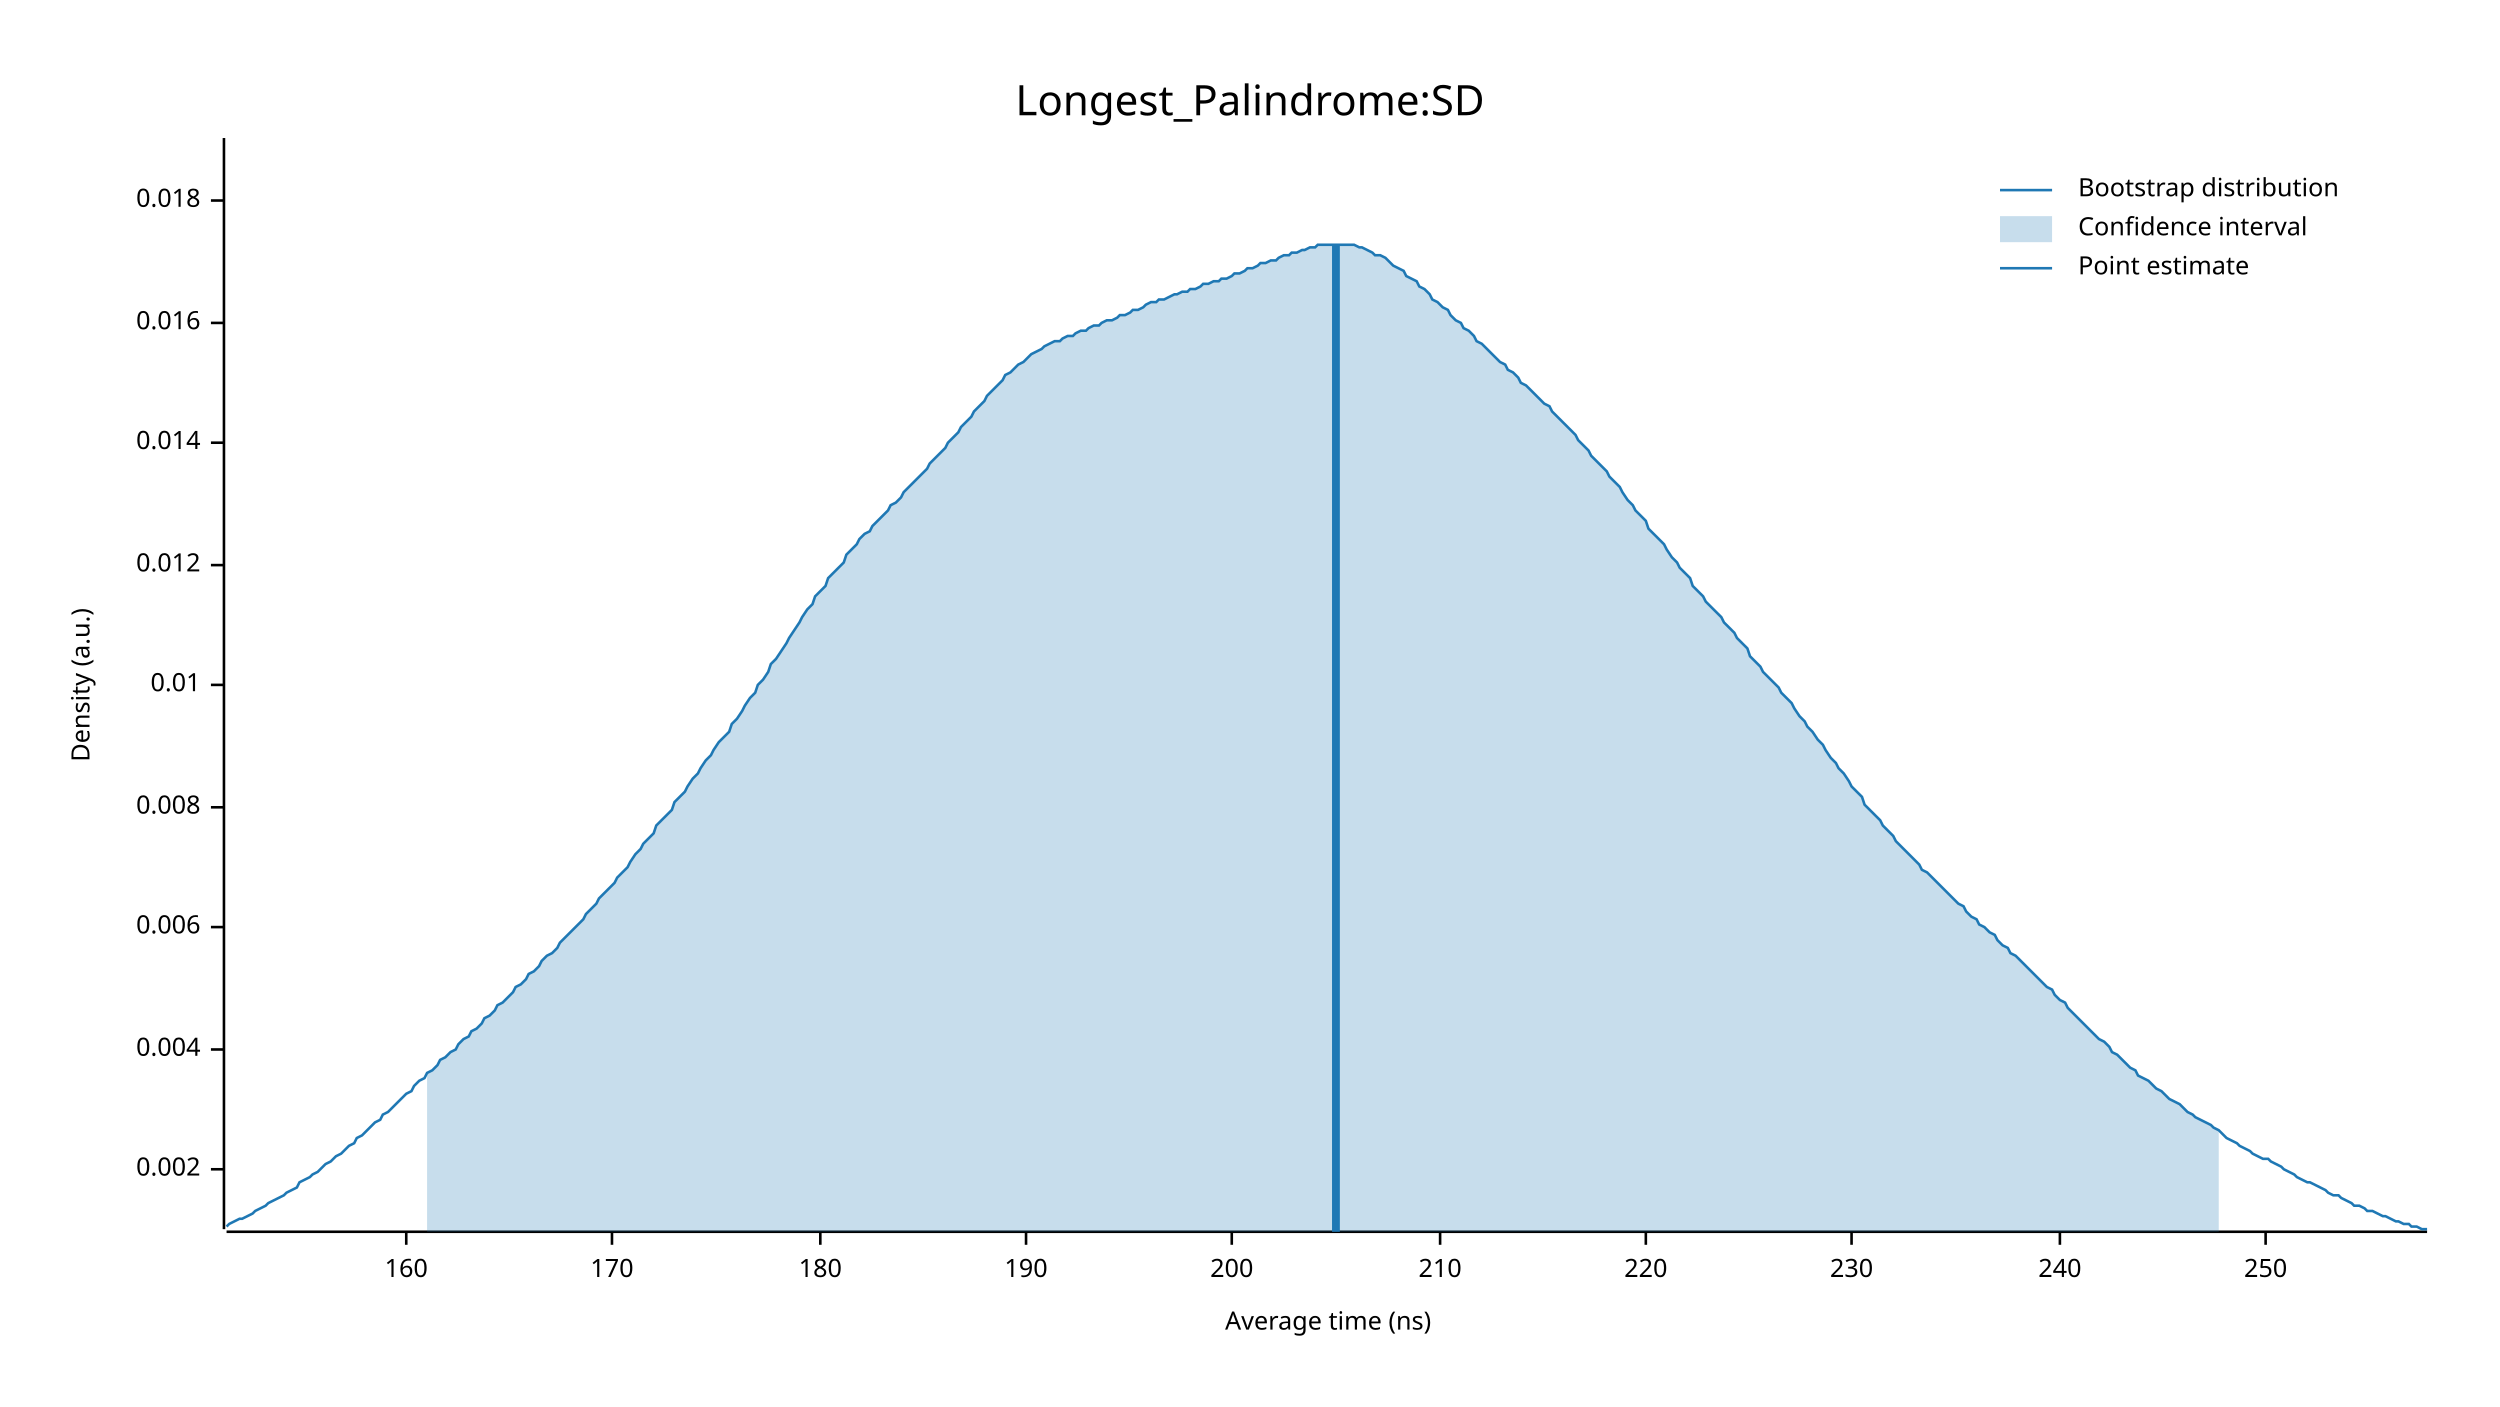
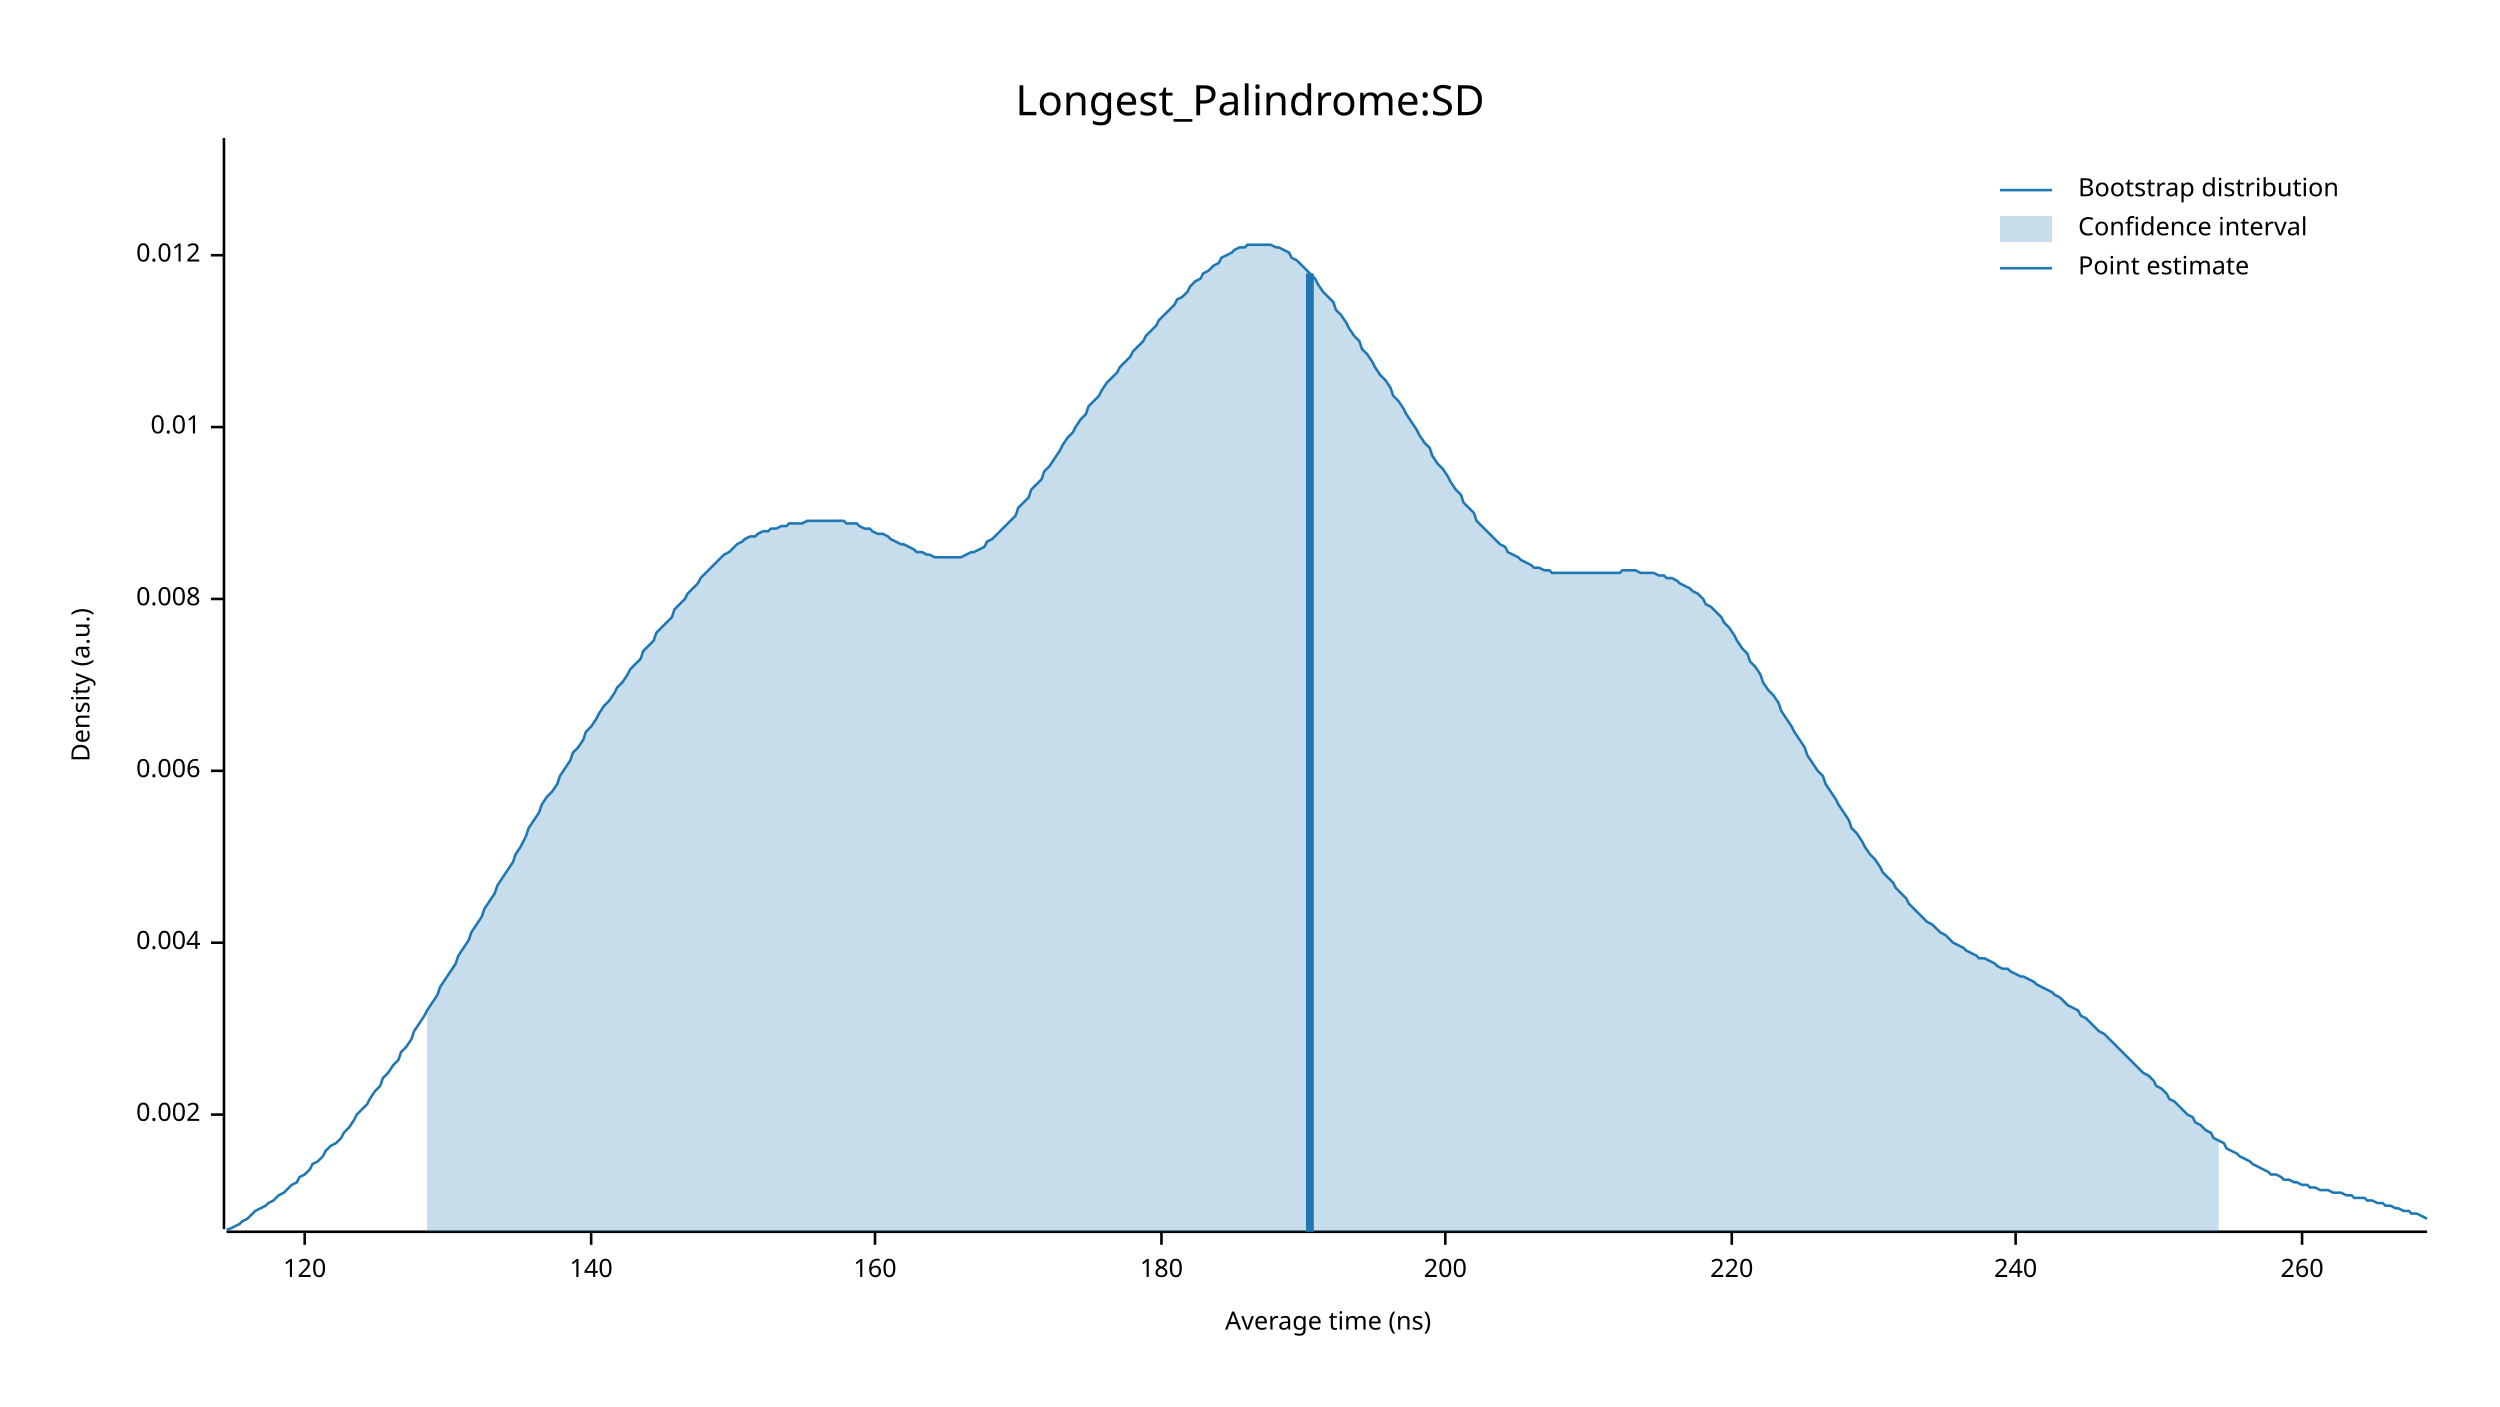
<svg xmlns="http://www.w3.org/2000/svg" width="960" height="540" viewBox="0 0 960 540">
  <text x="480" y="32" dy="0.76em" text-anchor="middle" font-family="sans-serif" font-size="16.129" opacity="1" fill="#000000">
Longest_Palindrome:SD
</text>
  <text x="27" y="263" dy="0.76em" text-anchor="middle" font-family="sans-serif" font-size="9.677" opacity="1" fill="#000000" transform="rotate(270, 27, 263)">
Density (a.u.)
</text>
  <text x="510" y="513" dy="-0.5ex" text-anchor="middle" font-family="sans-serif" font-size="9.677" opacity="1" fill="#000000">
Average time (ns)
</text>
  <polyline fill="none" opacity="1" stroke="#000000" stroke-width="1" points="86,53 86,472 " />
-   <text x="77" y="449" dy="0.5ex" text-anchor="end" font-family="sans-serif" font-size="9.677" opacity="1" fill="#000000">
+   <text x="77" y="428" dy="0.5ex" text-anchor="end" font-family="sans-serif" font-size="9.677" opacity="1" fill="#000000">
0.002
</text>
-   <polyline fill="none" opacity="1" stroke="#000000" stroke-width="1" points="81,449 86,449 " />
-   <text x="77" y="403" dy="0.5ex" text-anchor="end" font-family="sans-serif" font-size="9.677" opacity="1" fill="#000000">
+   <polyline fill="none" opacity="1" stroke="#000000" stroke-width="1" points="81,428 86,428 " />
+   <text x="77" y="362" dy="0.5ex" text-anchor="end" font-family="sans-serif" font-size="9.677" opacity="1" fill="#000000">
0.004
</text>
-   <polyline fill="none" opacity="1" stroke="#000000" stroke-width="1" points="81,403 86,403 " />
-   <text x="77" y="356" dy="0.5ex" text-anchor="end" font-family="sans-serif" font-size="9.677" opacity="1" fill="#000000">
+   <polyline fill="none" opacity="1" stroke="#000000" stroke-width="1" points="81,362 86,362 " />
+   <text x="77" y="296" dy="0.5ex" text-anchor="end" font-family="sans-serif" font-size="9.677" opacity="1" fill="#000000">
0.006
</text>
-   <polyline fill="none" opacity="1" stroke="#000000" stroke-width="1" points="81,356 86,356 " />
-   <text x="77" y="310" dy="0.5ex" text-anchor="end" font-family="sans-serif" font-size="9.677" opacity="1" fill="#000000">
+   <polyline fill="none" opacity="1" stroke="#000000" stroke-width="1" points="81,296 86,296 " />
+   <text x="77" y="230" dy="0.5ex" text-anchor="end" font-family="sans-serif" font-size="9.677" opacity="1" fill="#000000">
0.008
</text>
-   <polyline fill="none" opacity="1" stroke="#000000" stroke-width="1" points="81,310 86,310 " />
-   <text x="77" y="263" dy="0.5ex" text-anchor="end" font-family="sans-serif" font-size="9.677" opacity="1" fill="#000000">
+   <polyline fill="none" opacity="1" stroke="#000000" stroke-width="1" points="81,230 86,230 " />
+   <text x="77" y="164" dy="0.5ex" text-anchor="end" font-family="sans-serif" font-size="9.677" opacity="1" fill="#000000">
0.01
</text>
-   <polyline fill="none" opacity="1" stroke="#000000" stroke-width="1" points="81,263 86,263 " />
-   <text x="77" y="217" dy="0.5ex" text-anchor="end" font-family="sans-serif" font-size="9.677" opacity="1" fill="#000000">
+   <polyline fill="none" opacity="1" stroke="#000000" stroke-width="1" points="81,164 86,164 " />
+   <text x="77" y="98" dy="0.5ex" text-anchor="end" font-family="sans-serif" font-size="9.677" opacity="1" fill="#000000">
0.012
</text>
-   <polyline fill="none" opacity="1" stroke="#000000" stroke-width="1" points="81,217 86,217 " />
-   <text x="77" y="170" dy="0.5ex" text-anchor="end" font-family="sans-serif" font-size="9.677" opacity="1" fill="#000000">
- 0.014
+   <polyline fill="none" opacity="1" stroke="#000000" stroke-width="1" points="81,98 86,98 " />
+   <polyline fill="none" opacity="1" stroke="#000000" stroke-width="1" points="87,473 932,473 " />
+   <text x="117" y="483" dy="0.76em" text-anchor="middle" font-family="sans-serif" font-size="9.677" opacity="1" fill="#000000">
+ 120
</text>
-   <polyline fill="none" opacity="1" stroke="#000000" stroke-width="1" points="81,170 86,170 " />
-   <text x="77" y="124" dy="0.5ex" text-anchor="end" font-family="sans-serif" font-size="9.677" opacity="1" fill="#000000">
- 0.016
+   <polyline fill="none" opacity="1" stroke="#000000" stroke-width="1" points="117,473 117,478 " />
+   <text x="227" y="483" dy="0.76em" text-anchor="middle" font-family="sans-serif" font-size="9.677" opacity="1" fill="#000000">
+ 140
</text>
-   <polyline fill="none" opacity="1" stroke="#000000" stroke-width="1" points="81,124 86,124 " />
-   <text x="77" y="77" dy="0.5ex" text-anchor="end" font-family="sans-serif" font-size="9.677" opacity="1" fill="#000000">
- 0.018
- </text>
-   <polyline fill="none" opacity="1" stroke="#000000" stroke-width="1" points="81,77 86,77 " />
-   <polyline fill="none" opacity="1" stroke="#000000" stroke-width="1" points="87,473 932,473 " />
-   <text x="156" y="483" dy="0.76em" text-anchor="middle" font-family="sans-serif" font-size="9.677" opacity="1" fill="#000000">
+   <polyline fill="none" opacity="1" stroke="#000000" stroke-width="1" points="227,473 227,478 " />
+   <text x="336" y="483" dy="0.76em" text-anchor="middle" font-family="sans-serif" font-size="9.677" opacity="1" fill="#000000">
160
</text>
-   <polyline fill="none" opacity="1" stroke="#000000" stroke-width="1" points="156,473 156,478 " />
-   <text x="235" y="483" dy="0.76em" text-anchor="middle" font-family="sans-serif" font-size="9.677" opacity="1" fill="#000000">
- 170
- </text>
-   <polyline fill="none" opacity="1" stroke="#000000" stroke-width="1" points="235,473 235,478 " />
-   <text x="315" y="483" dy="0.76em" text-anchor="middle" font-family="sans-serif" font-size="9.677" opacity="1" fill="#000000">
+   <polyline fill="none" opacity="1" stroke="#000000" stroke-width="1" points="336,473 336,478 " />
+   <text x="446" y="483" dy="0.76em" text-anchor="middle" font-family="sans-serif" font-size="9.677" opacity="1" fill="#000000">
180
</text>
-   <polyline fill="none" opacity="1" stroke="#000000" stroke-width="1" points="315,473 315,478 " />
-   <text x="394" y="483" dy="0.76em" text-anchor="middle" font-family="sans-serif" font-size="9.677" opacity="1" fill="#000000">
- 190
- </text>
-   <polyline fill="none" opacity="1" stroke="#000000" stroke-width="1" points="394,473 394,478 " />
-   <text x="473" y="483" dy="0.76em" text-anchor="middle" font-family="sans-serif" font-size="9.677" opacity="1" fill="#000000">
+   <polyline fill="none" opacity="1" stroke="#000000" stroke-width="1" points="446,473 446,478 " />
+   <text x="555" y="483" dy="0.76em" text-anchor="middle" font-family="sans-serif" font-size="9.677" opacity="1" fill="#000000">
200
</text>
-   <polyline fill="none" opacity="1" stroke="#000000" stroke-width="1" points="473,473 473,478 " />
-   <text x="553" y="483" dy="0.76em" text-anchor="middle" font-family="sans-serif" font-size="9.677" opacity="1" fill="#000000">
- 210
- </text>
-   <polyline fill="none" opacity="1" stroke="#000000" stroke-width="1" points="553,473 553,478 " />
-   <text x="632" y="483" dy="0.76em" text-anchor="middle" font-family="sans-serif" font-size="9.677" opacity="1" fill="#000000">
+   <polyline fill="none" opacity="1" stroke="#000000" stroke-width="1" points="555,473 555,478 " />
+   <text x="665" y="483" dy="0.76em" text-anchor="middle" font-family="sans-serif" font-size="9.677" opacity="1" fill="#000000">
220
</text>
-   <polyline fill="none" opacity="1" stroke="#000000" stroke-width="1" points="632,473 632,478 " />
-   <text x="711" y="483" dy="0.76em" text-anchor="middle" font-family="sans-serif" font-size="9.677" opacity="1" fill="#000000">
- 230
- </text>
-   <polyline fill="none" opacity="1" stroke="#000000" stroke-width="1" points="711,473 711,478 " />
-   <text x="791" y="483" dy="0.76em" text-anchor="middle" font-family="sans-serif" font-size="9.677" opacity="1" fill="#000000">
+   <polyline fill="none" opacity="1" stroke="#000000" stroke-width="1" points="665,473 665,478 " />
+   <text x="774" y="483" dy="0.76em" text-anchor="middle" font-family="sans-serif" font-size="9.677" opacity="1" fill="#000000">
240
</text>
-   <polyline fill="none" opacity="1" stroke="#000000" stroke-width="1" points="791,473 791,478 " />
-   <text x="870" y="483" dy="0.76em" text-anchor="middle" font-family="sans-serif" font-size="9.677" opacity="1" fill="#000000">
- 250
+   <polyline fill="none" opacity="1" stroke="#000000" stroke-width="1" points="774,473 774,478 " />
+   <text x="884" y="483" dy="0.76em" text-anchor="middle" font-family="sans-serif" font-size="9.677" opacity="1" fill="#000000">
+ 260
</text>
-   <polyline fill="none" opacity="1" stroke="#000000" stroke-width="1" points="870,473 870,478 " />
-   <polyline fill="none" opacity="1" stroke="#1F78B4" stroke-width="1" points="87,471 88,470 90,469 92,468 93,468 95,467 97,466 98,465 100,464 102,463 103,462 105,461 107,460 109,459 110,458 112,457 114,456 115,454 117,453 119,452 120,451 122,450 124,448 125,447 127,446 129,444 131,443 132,442 134,440 136,439 137,437 139,436 141,434 142,433 144,431 146,430 147,428 149,427 151,425 153,423 154,422 156,420 158,419 159,417 161,415 163,414 164,412 166,411 168,409 169,407 171,406 173,404 175,403 176,401 178,399 180,398 181,396 183,395 185,393 186,391 188,390 190,388 191,386 193,385 195,383 197,381 198,379 200,378 202,376 203,374 205,373 207,371 208,369 210,367 212,366 214,364 215,362 217,360 219,358 220,357 222,355 224,353 225,351 227,349 229,347 230,345 232,343 234,341 236,339 237,337 239,335 241,333 242,331 244,328 246,326 247,324 249,322 251,320 252,317 254,315 256,313 258,311 259,308 261,306 263,304 264,302 266,299 268,297 269,295 271,292 273,290 274,288 276,285 278,283 280,281 281,278 283,276 285,273 286,271 288,268 290,266 291,263 293,261 295,258 296,255 298,253 300,250 302,247 303,245 305,242 307,239 308,237 310,234 312,232 313,229 315,227 317,225 318,222 320,220 322,218 324,216 325,213 327,211 329,209 330,207 332,205 334,204 335,202 337,200 339,198 341,196 342,194 344,193 346,191 347,189 349,187 351,185 352,184 354,182 356,180 357,178 359,176 361,174 363,172 364,170 366,168 368,166 369,164 371,162 373,160 374,158 376,156 378,154 379,152 381,150 383,148 385,146 386,144 388,143 390,141 391,140 393,139 395,137 396,136 398,135 400,134 401,133 403,132 405,131 407,131 408,130 410,129 412,129 413,128 415,127 417,127 418,126 420,125 422,125 423,124 425,123 427,123 429,122 430,121 432,121 434,120 435,119 437,119 439,118 440,117 442,116 444,116 445,115 447,115 449,114 451,113 452,113 454,112 456,112 457,111 459,111 461,110 462,109 464,109 466,108 468,108 469,107 471,107 473,106 474,105 476,105 478,104 479,103 481,103 483,102 484,101 486,101 488,100 490,100 491,99 493,98 495,98 496,97 498,97 500,96 501,96 503,95 505,95 506,94 508,94 510,94 512,94 513,94 515,94 517,94 518,94 520,94 522,95 523,95 525,96 527,97 528,98 530,98 532,99 534,101 535,102 537,103 539,104 540,106 542,107 544,108 545,110 547,111 549,113 550,115 552,116 554,118 556,119 557,121 559,123 561,124 562,126 564,127 566,129 567,131 569,132 571,134 573,136 574,137 576,139 578,140 579,142 581,143 583,145 584,147 586,148 588,150 589,151 591,153 593,155 595,156 596,158 598,160 600,162 601,163 603,165 605,167 606,169 608,171 610,173 611,175 613,177 615,179 617,181 618,183 620,185 622,187 623,189 625,192 627,194 628,196 630,198 632,200 633,203 635,205 637,207 639,209 640,211 642,214 644,216 645,218 647,220 649,222 650,225 652,227 654,229 655,231 657,233 659,235 661,237 662,239 664,241 666,243 667,245 669,247 671,249 672,252 674,254 676,256 677,258 679,260 681,262 683,264 684,266 686,268 688,270 689,272 691,275 693,277 694,279 696,281 698,284 700,286 701,288 703,291 705,293 706,295 708,297 710,300 711,302 713,304 715,306 716,309 718,311 720,313 722,315 723,317 725,319 727,321 728,323 730,325 732,327 733,328 735,330 737,332 738,334 740,335 742,337 744,339 745,340 747,342 749,344 750,345 752,347 754,348 755,350 757,352 759,353 760,355 762,356 764,358 766,359 767,361 769,363 771,364 772,366 774,367 776,369 777,370 779,372 781,374 782,375 784,377 786,379 788,380 789,382 791,384 793,385 794,387 796,389 798,391 799,392 801,394 803,396 804,397 806,399 808,400 810,402 811,404 813,405 815,407 816,408 818,410 820,411 821,413 823,414 825,415 827,417 828,418 830,419 832,421 833,422 835,423 837,424 838,425 840,427 842,428 843,429 845,430 847,431 849,432 850,433 852,434 854,436 855,437 857,438 859,439 860,440 862,441 864,442 865,443 867,444 869,445 871,445 872,446 874,447 876,448 877,449 879,450 881,451 882,452 884,453 886,454 887,454 889,455 891,456 893,457 894,458 896,459 898,459 899,460 901,461 903,462 904,463 906,463 908,464 909,465 911,465 913,466 915,467 916,467 918,468 920,469 921,469 923,470 925,470 926,471 928,471 930,472 932,472 " />
-   <polygon opacity="0.25" fill="#1F78B4" points="164,412 166,411 168,409 169,407 171,406 173,404 175,403 176,401 178,399 180,398 181,396 183,395 185,393 186,391 188,390 190,388 191,386 193,385 195,383 197,381 198,379 200,378 202,376 203,374 205,373 207,371 208,369 210,367 212,366 214,364 215,362 217,360 219,358 220,357 222,355 224,353 225,351 227,349 229,347 230,345 232,343 234,341 236,339 237,337 239,335 241,333 242,331 244,328 246,326 247,324 249,322 251,320 252,317 254,315 256,313 258,311 259,308 261,306 263,304 264,302 266,299 268,297 269,295 271,292 273,290 274,288 276,285 278,283 280,281 281,278 283,276 285,273 286,271 288,268 290,266 291,263 293,261 295,258 296,255 298,253 300,250 302,247 303,245 305,242 307,239 308,237 310,234 312,232 313,229 315,227 317,225 318,222 320,220 322,218 324,216 325,213 327,211 329,209 330,207 332,205 334,204 335,202 337,200 339,198 341,196 342,194 344,193 346,191 347,189 349,187 351,185 352,184 354,182 356,180 357,178 359,176 361,174 363,172 364,170 366,168 368,166 369,164 371,162 373,160 374,158 376,156 378,154 379,152 381,150 383,148 385,146 386,144 388,143 390,141 391,140 393,139 395,137 396,136 398,135 400,134 401,133 403,132 405,131 407,131 408,130 410,129 412,129 413,128 415,127 417,127 418,126 420,125 422,125 423,124 425,123 427,123 429,122 430,121 432,121 434,120 435,119 437,119 439,118 440,117 442,116 444,116 445,115 447,115 449,114 451,113 452,113 454,112 456,112 457,111 459,111 461,110 462,109 464,109 466,108 468,108 469,107 471,107 473,106 474,105 476,105 478,104 479,103 481,103 483,102 484,101 486,101 488,100 490,100 491,99 493,98 495,98 496,97 498,97 500,96 501,96 503,95 505,95 506,94 508,94 510,94 512,94 513,94 515,94 517,94 518,94 520,94 522,95 523,95 525,96 527,97 528,98 530,98 532,99 534,101 535,102 537,103 539,104 540,106 542,107 544,108 545,110 547,111 549,113 550,115 552,116 554,118 556,119 557,121 559,123 561,124 562,126 564,127 566,129 567,131 569,132 571,134 573,136 574,137 576,139 578,140 579,142 581,143 583,145 584,147 586,148 588,150 589,151 591,153 593,155 595,156 596,158 598,160 600,162 601,163 603,165 605,167 606,169 608,171 610,173 611,175 613,177 615,179 617,181 618,183 620,185 622,187 623,189 625,192 627,194 628,196 630,198 632,200 633,203 635,205 637,207 639,209 640,211 642,214 644,216 645,218 647,220 649,222 650,225 652,227 654,229 655,231 657,233 659,235 661,237 662,239 664,241 666,243 667,245 669,247 671,249 672,252 674,254 676,256 677,258 679,260 681,262 683,264 684,266 686,268 688,270 689,272 691,275 693,277 694,279 696,281 698,284 700,286 701,288 703,291 705,293 706,295 708,297 710,300 711,302 713,304 715,306 716,309 718,311 720,313 722,315 723,317 725,319 727,321 728,323 730,325 732,327 733,328 735,330 737,332 738,334 740,335 742,337 744,339 745,340 747,342 749,344 750,345 752,347 754,348 755,350 757,352 759,353 760,355 762,356 764,358 766,359 767,361 769,363 771,364 772,366 774,367 776,369 777,370 779,372 781,374 782,375 784,377 786,379 788,380 789,382 791,384 793,385 794,387 796,389 798,391 799,392 801,394 803,396 804,397 806,399 808,400 810,402 811,404 813,405 815,407 816,408 818,410 820,411 821,413 823,414 825,415 827,417 828,418 830,419 832,421 833,422 835,423 837,424 838,425 840,427 842,428 843,429 845,430 847,431 849,432 850,433 852,434 852,473 164,473 " />
-   <polyline fill="none" opacity="1" stroke="#1F78B4" stroke-width="3" points="513,473 513,94 " />
+   <polyline fill="none" opacity="1" stroke="#000000" stroke-width="1" points="884,473 884,478 " />
+   <polyline fill="none" opacity="1" stroke="#1F78B4" stroke-width="1" points="87,472 88,472 90,471 92,470 93,469 95,468 97,466 98,465 100,464 102,463 103,462 105,461 107,459 109,458 110,457 112,455 114,454 115,452 117,451 119,449 120,447 122,446 124,444 125,442 127,440 129,439 131,437 132,435 134,433 136,430 137,428 139,426 141,424 142,422 144,419 146,417 147,414 149,412 151,409 153,407 154,404 156,402 158,399 159,396 161,393 163,390 164,388 166,385 168,382 169,379 171,376 173,373 175,370 176,367 178,364 180,361 181,358 183,355 185,352 186,349 188,346 190,343 191,340 193,337 195,334 197,331 198,328 200,325 202,321 203,318 205,315 207,312 208,309 210,306 212,304 214,301 215,298 217,295 219,292 220,289 222,287 224,284 225,281 227,279 229,276 230,274 232,271 234,269 236,266 237,264 239,262 241,259 242,257 244,255 246,253 247,250 249,248 251,246 252,243 254,241 256,239 258,237 259,234 261,232 263,230 264,228 266,226 268,224 269,222 271,220 273,218 274,217 276,215 278,213 280,212 281,211 283,209 285,208 286,207 288,206 290,206 291,205 293,204 295,204 296,203 298,203 300,202 302,202 303,201 305,201 307,201 308,201 310,200 312,200 313,200 315,200 317,200 318,200 320,200 322,200 324,200 325,201 327,201 329,201 330,202 332,203 334,203 335,204 337,205 339,205 341,206 342,207 344,208 346,209 347,209 349,210 351,211 352,212 354,212 356,213 357,213 359,214 361,214 363,214 364,214 366,214 368,214 369,214 371,213 373,212 374,212 376,211 378,210 379,208 381,207 383,205 385,203 386,202 388,200 390,198 391,195 393,193 395,191 396,188 398,186 400,184 401,181 403,179 405,176 407,173 408,171 410,168 412,166 413,164 415,161 417,159 418,156 420,154 422,152 423,150 425,147 427,145 429,143 430,141 432,139 434,137 435,135 437,133 439,131 440,129 442,127 444,125 445,123 447,121 449,119 451,117 452,115 454,114 456,112 457,110 459,108 461,107 462,105 464,104 466,102 468,101 469,99 471,98 473,97 474,96 476,95 478,95 479,94 481,94 483,94 484,94 486,94 488,94 490,95 491,95 493,96 495,97 496,99 498,100 500,102 501,103 503,105 505,107 506,109 508,112 510,114 512,116 513,119 515,121 517,124 518,126 520,129 522,131 523,134 525,136 527,139 528,141 530,144 532,146 534,149 535,152 537,154 539,157 540,159 542,162 544,165 545,167 547,170 549,172 550,175 552,178 554,180 556,183 557,185 559,188 561,190 562,193 564,195 566,197 567,200 569,202 571,204 573,206 574,207 576,209 578,210 579,212 581,213 583,214 584,215 586,216 588,217 589,218 591,218 593,219 595,219 596,220 598,220 600,220 601,220 603,220 605,220 606,220 608,220 610,220 611,220 613,220 615,220 617,220 618,220 620,220 622,220 623,219 625,219 627,219 628,219 630,220 632,220 633,220 635,220 637,221 639,221 640,222 642,222 644,223 645,224 647,225 649,226 650,227 652,228 654,230 655,232 657,233 659,235 661,237 662,239 664,241 666,244 667,246 669,249 671,251 672,254 674,256 676,259 677,262 679,265 681,267 683,270 684,273 686,276 688,279 689,281 691,284 693,287 694,290 696,293 698,296 700,298 701,301 703,304 705,307 706,309 708,312 710,315 711,318 713,320 715,323 716,325 718,328 720,330 722,333 723,335 725,337 727,339 728,341 730,343 732,345 733,347 735,349 737,351 738,352 740,354 742,355 744,357 745,358 747,359 749,361 750,362 752,363 754,364 755,365 757,366 759,367 760,368 762,368 764,369 766,370 767,371 769,372 771,372 772,373 774,374 776,375 777,375 779,376 781,377 782,378 784,379 786,380 788,381 789,382 791,383 793,385 794,386 796,387 798,388 799,390 801,391 803,393 804,394 806,396 808,397 810,399 811,400 813,402 815,404 816,405 818,407 820,409 821,410 823,412 825,413 827,415 828,417 830,418 832,420 833,422 835,423 837,425 838,426 840,428 842,429 843,431 845,432 847,434 849,435 850,437 852,438 854,439 855,441 857,442 859,443 860,444 862,445 864,446 865,447 867,448 869,449 871,450 872,451 874,451 876,452 877,453 879,453 881,454 882,454 884,455 886,455 887,456 889,456 891,457 893,457 894,457 896,458 898,458 899,458 901,459 903,459 904,460 906,460 908,460 909,461 911,461 913,462 915,462 916,463 918,463 920,464 921,464 923,465 925,465 926,466 928,466 930,467 932,468 " />
+   <polygon opacity="0.25" fill="#1F78B4" points="164,388 166,385 168,382 169,379 171,376 173,373 175,370 176,367 178,364 180,361 181,358 183,355 185,352 186,349 188,346 190,343 191,340 193,337 195,334 197,331 198,328 200,325 202,321 203,318 205,315 207,312 208,309 210,306 212,304 214,301 215,298 217,295 219,292 220,289 222,287 224,284 225,281 227,279 229,276 230,274 232,271 234,269 236,266 237,264 239,262 241,259 242,257 244,255 246,253 247,250 249,248 251,246 252,243 254,241 256,239 258,237 259,234 261,232 263,230 264,228 266,226 268,224 269,222 271,220 273,218 274,217 276,215 278,213 280,212 281,211 283,209 285,208 286,207 288,206 290,206 291,205 293,204 295,204 296,203 298,203 300,202 302,202 303,201 305,201 307,201 308,201 310,200 312,200 313,200 315,200 317,200 318,200 320,200 322,200 324,200 325,201 327,201 329,201 330,202 332,203 334,203 335,204 337,205 339,205 341,206 342,207 344,208 346,209 347,209 349,210 351,211 352,212 354,212 356,213 357,213 359,214 361,214 363,214 364,214 366,214 368,214 369,214 371,213 373,212 374,212 376,211 378,210 379,208 381,207 383,205 385,203 386,202 388,200 390,198 391,195 393,193 395,191 396,188 398,186 400,184 401,181 403,179 405,176 407,173 408,171 410,168 412,166 413,164 415,161 417,159 418,156 420,154 422,152 423,150 425,147 427,145 429,143 430,141 432,139 434,137 435,135 437,133 439,131 440,129 442,127 444,125 445,123 447,121 449,119 451,117 452,115 454,114 456,112 457,110 459,108 461,107 462,105 464,104 466,102 468,101 469,99 471,98 473,97 474,96 476,95 478,95 479,94 481,94 483,94 484,94 486,94 488,94 490,95 491,95 493,96 495,97 496,99 498,100 500,102 501,103 503,105 505,107 506,109 508,112 510,114 512,116 513,119 515,121 517,124 518,126 520,129 522,131 523,134 525,136 527,139 528,141 530,144 532,146 534,149 535,152 537,154 539,157 540,159 542,162 544,165 545,167 547,170 549,172 550,175 552,178 554,180 556,183 557,185 559,188 561,190 562,193 564,195 566,197 567,200 569,202 571,204 573,206 574,207 576,209 578,210 579,212 581,213 583,214 584,215 586,216 588,217 589,218 591,218 593,219 595,219 596,220 598,220 600,220 601,220 603,220 605,220 606,220 608,220 610,220 611,220 613,220 615,220 617,220 618,220 620,220 622,220 623,219 625,219 627,219 628,219 630,220 632,220 633,220 635,220 637,221 639,221 640,222 642,222 644,223 645,224 647,225 649,226 650,227 652,228 654,230 655,232 657,233 659,235 661,237 662,239 664,241 666,244 667,246 669,249 671,251 672,254 674,256 676,259 677,262 679,265 681,267 683,270 684,273 686,276 688,279 689,281 691,284 693,287 694,290 696,293 698,296 700,298 701,301 703,304 705,307 706,309 708,312 710,315 711,318 713,320 715,323 716,325 718,328 720,330 722,333 723,335 725,337 727,339 728,341 730,343 732,345 733,347 735,349 737,351 738,352 740,354 742,355 744,357 745,358 747,359 749,361 750,362 752,363 754,364 755,365 757,366 759,367 760,368 762,368 764,369 766,370 767,371 769,372 771,372 772,373 774,374 776,375 777,375 779,376 781,377 782,378 784,379 786,380 788,381 789,382 791,383 793,385 794,386 796,387 798,388 799,390 801,391 803,393 804,394 806,396 808,397 810,399 811,400 813,402 815,404 816,405 818,407 820,409 821,410 823,412 825,413 827,415 828,417 830,418 832,420 833,422 835,423 837,425 838,426 840,428 842,429 843,431 845,432 847,434 849,435 850,437 852,438 852,473 164,473 " />
+   <polyline fill="none" opacity="1" stroke="#1F78B4" stroke-width="3" points="503,473 503,105 " />
  <text x="798" y="68" dy="0.76em" text-anchor="start" font-family="sans-serif" font-size="9.677" opacity="1" fill="#000000">
Bootstrap distribution
</text>
  <text x="798" y="83" dy="0.76em" text-anchor="start" font-family="sans-serif" font-size="9.677" opacity="1" fill="#000000">
Confidence interval
</text>
  <text x="798" y="98" dy="0.76em" text-anchor="start" font-family="sans-serif" font-size="9.677" opacity="1" fill="#000000">
Point estimate
</text>
  <polyline fill="none" opacity="1" stroke="#1F78B4" stroke-width="1" points="768,73 788,73 " />
  <rect x="768" y="83" width="20" height="10" opacity="0.25" fill="#1F78B4" stroke="none" />
  <polyline fill="none" opacity="1" stroke="#1F78B4" stroke-width="1" points="768,103 788,103 " />
</svg>
